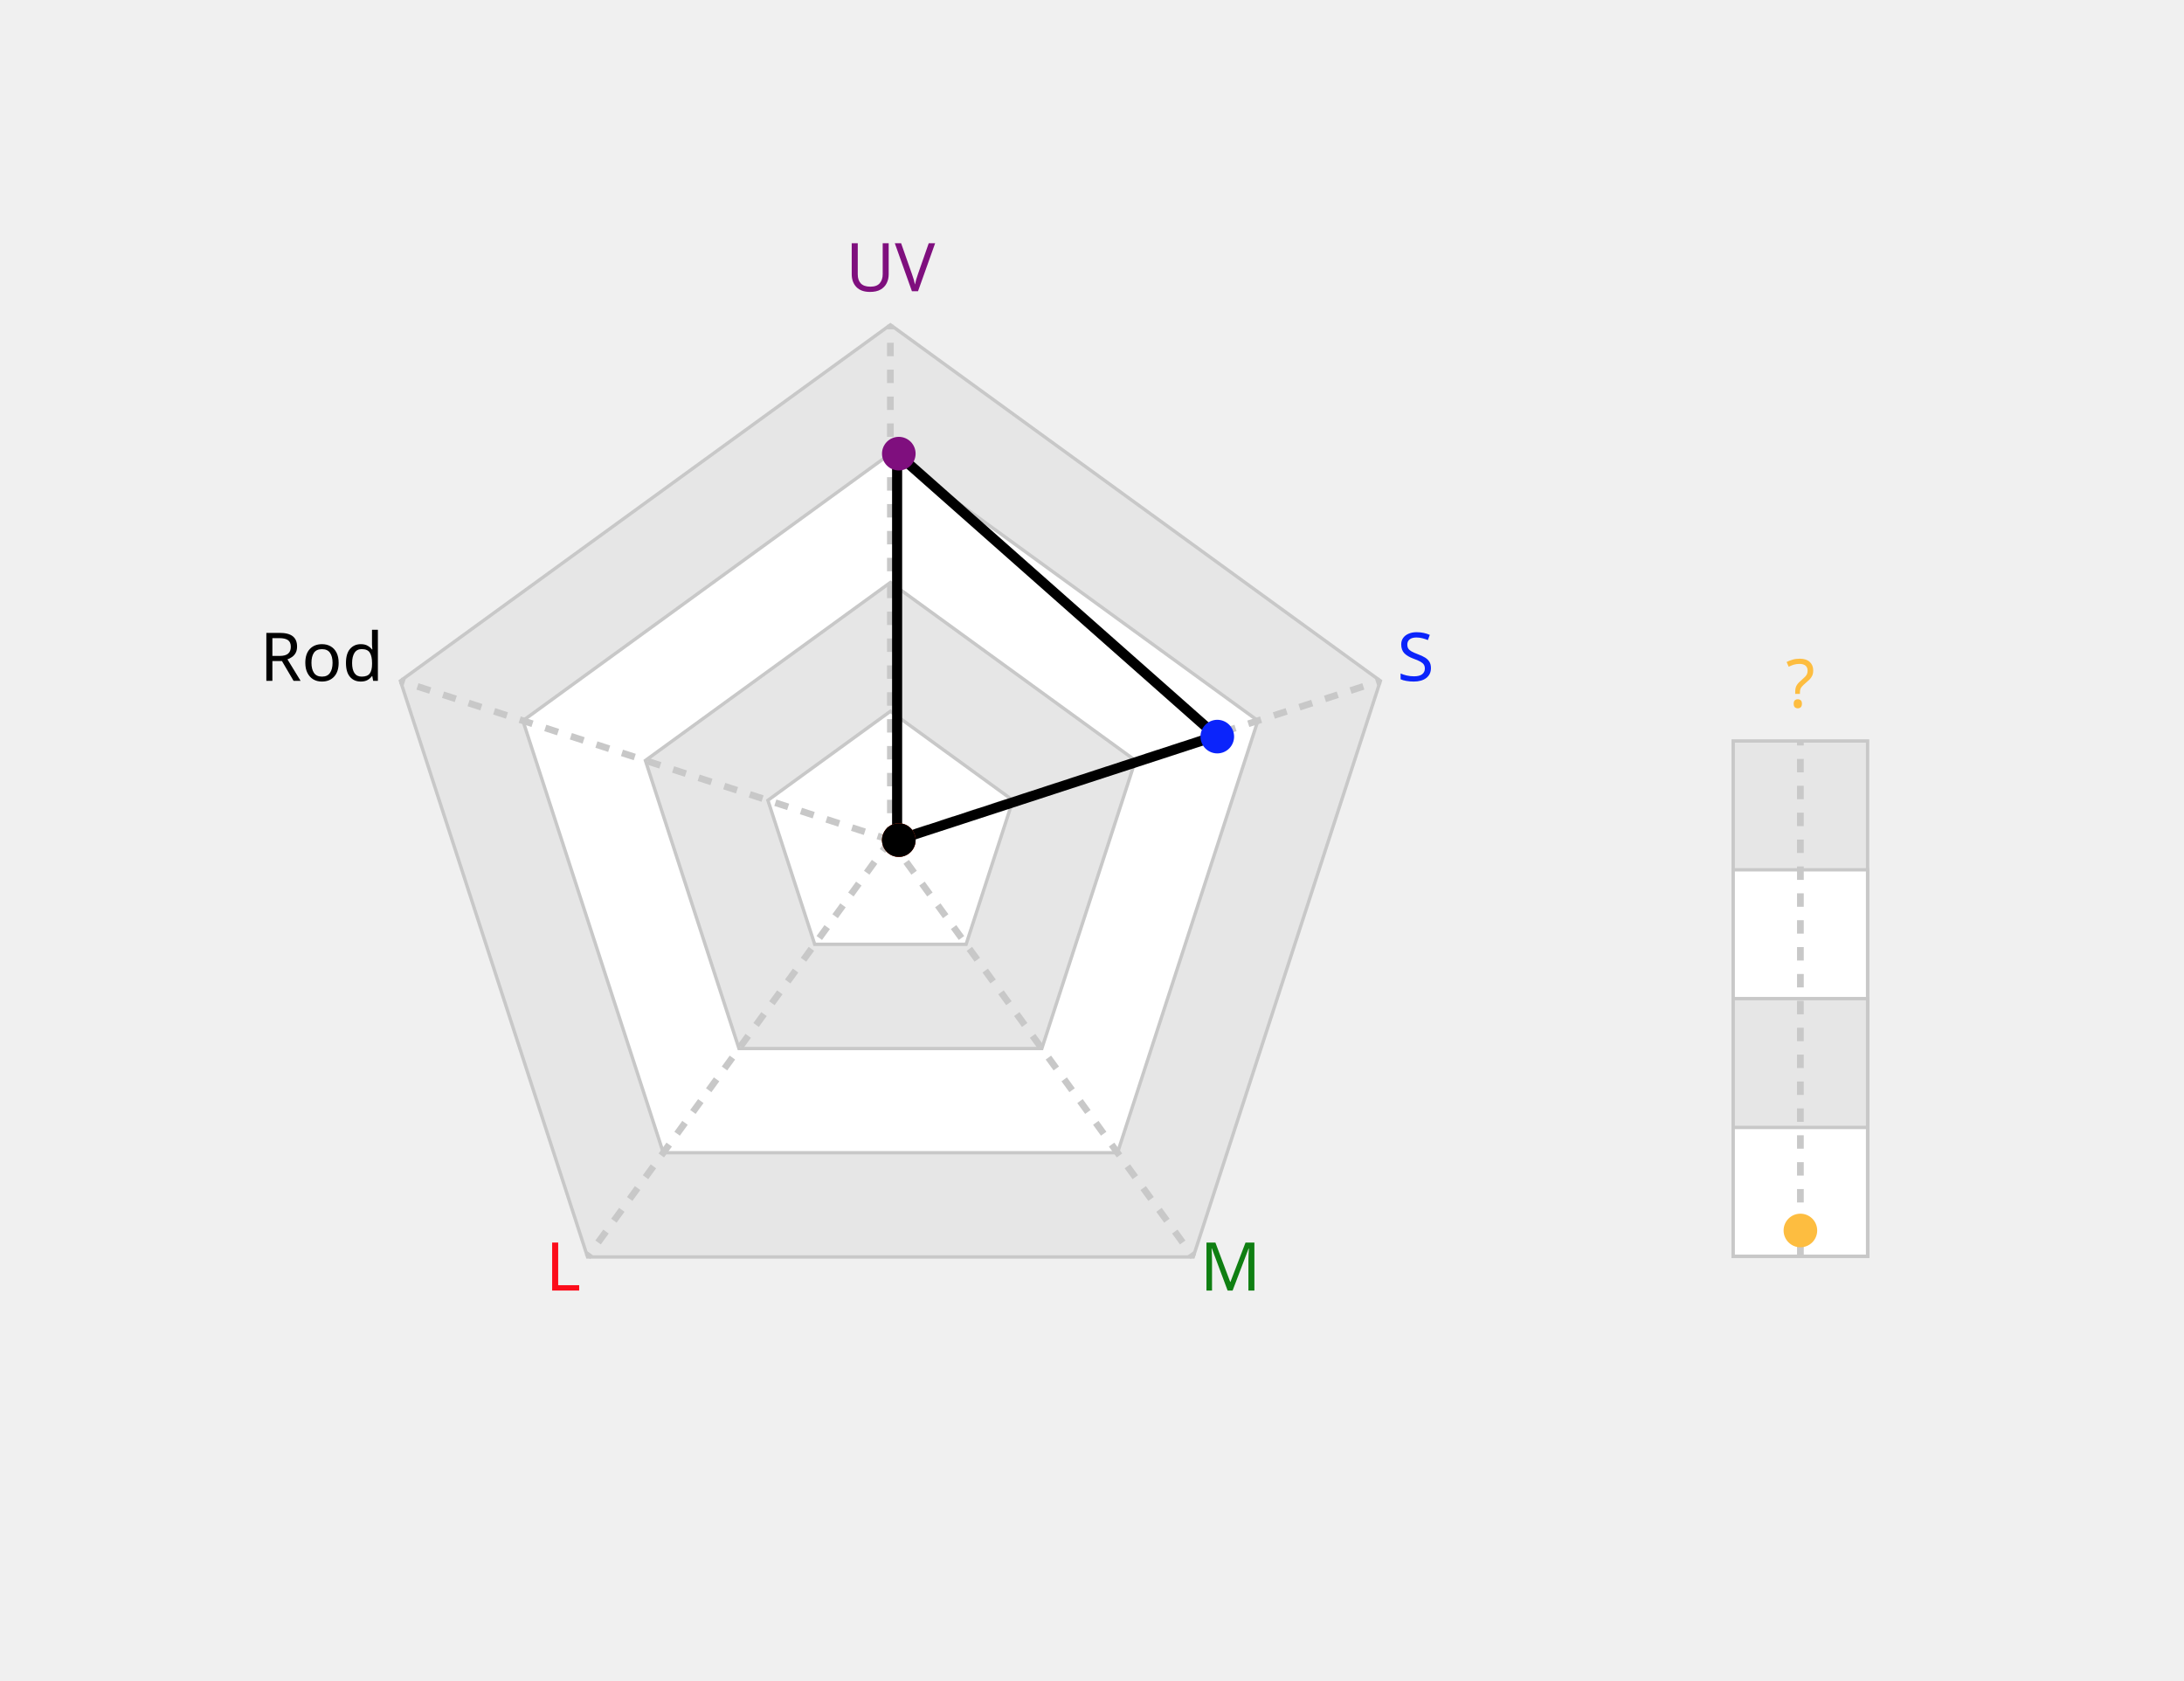
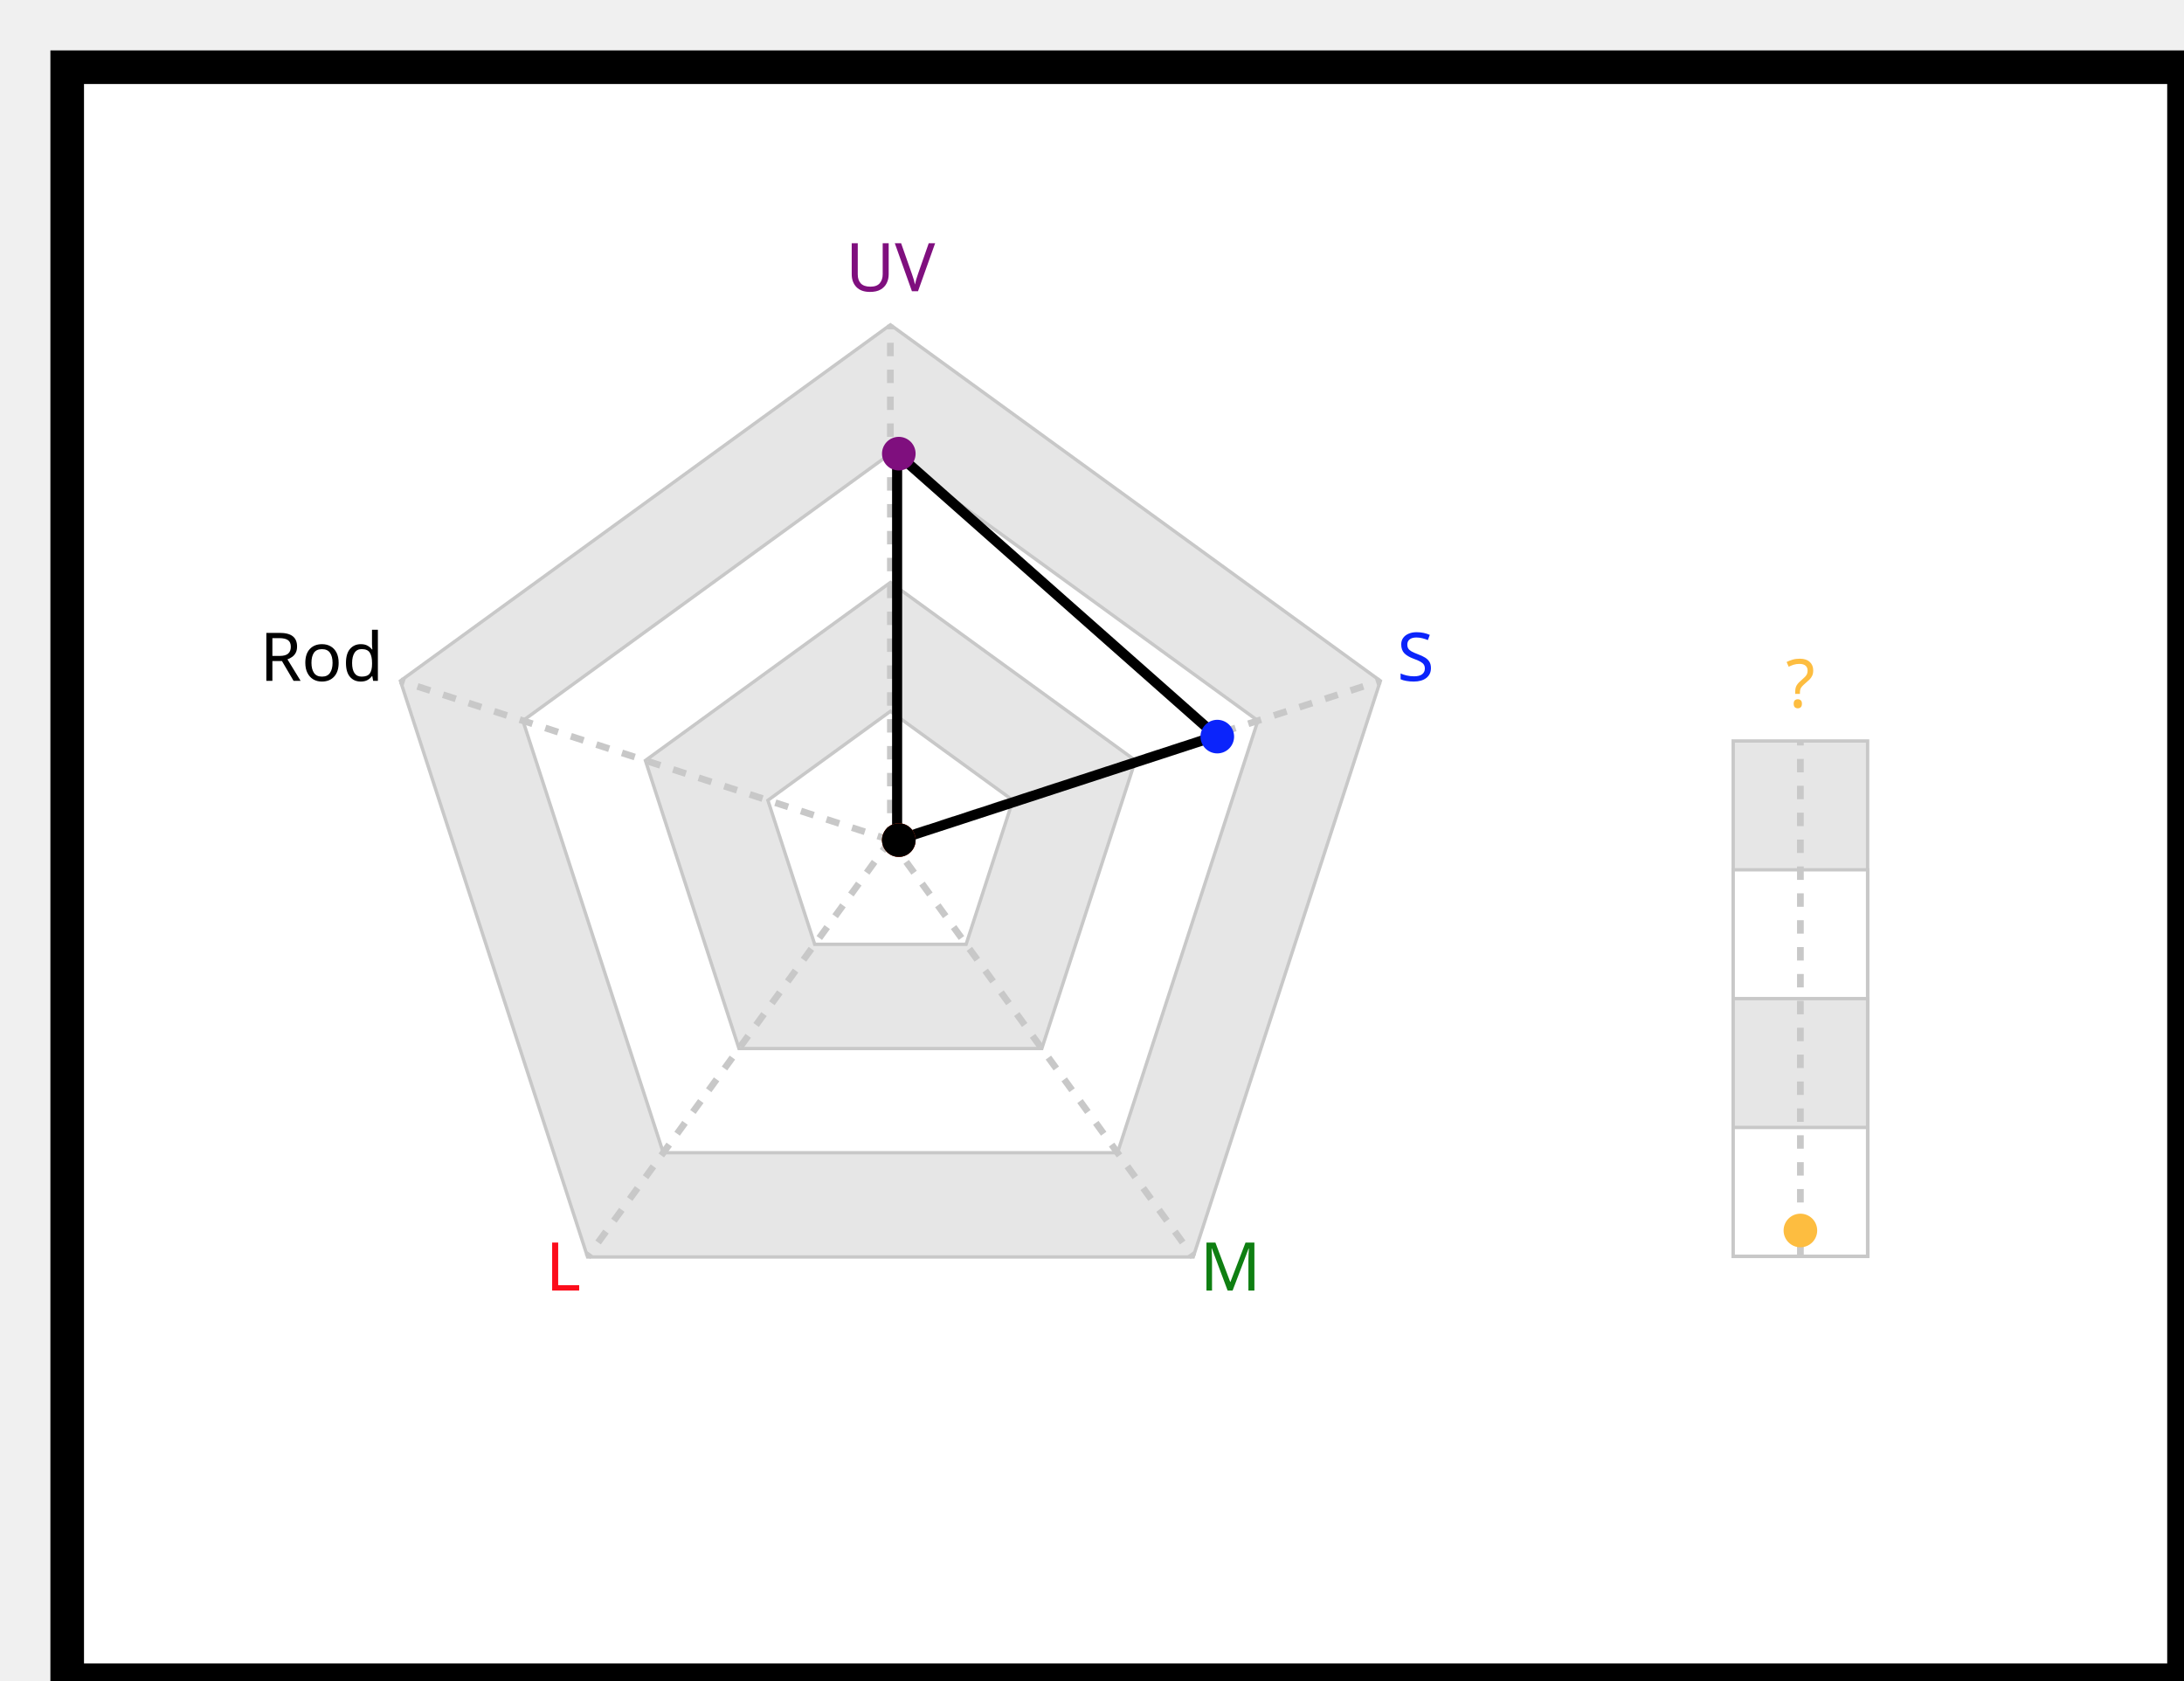
- <svg xmlns="http://www.w3.org/2000/svg" baseProfile="full" height="500" version="1.1" width="650">
+ <svg xmlns="http://www.w3.org/2000/svg" baseProfile="full" height="500" id="eel" version="1.1" width="650">
  <defs />
-   <polygon fill="rgb(230,230,230)" id="axGonMinor" points="265.0,96.667 410.829,202.617 355.127,374.049 174.873,374.049 119.171,202.617" stroke="rgb(200,200,200)" stroke-width="1" />
-   <polygon fill="rgb(255,255,255)" id="axGon" points="265.0,135.0 374.371,214.463 332.595,343.037 197.405,343.037 155.629,214.463" stroke="rgb(200,200,200)" stroke-width="1" />
-   <polygon fill="rgb(230,230,230)" id="axGonMinor" points="265.0,173.333 337.914,226.309 310.064,312.025 219.936,312.025 192.086,226.309" stroke="rgb(200,200,200)" stroke-width="1" />
-   <polygon fill="rgb(255,255,255)" id="axGon" points="265.0,211.667 301.457,238.154 287.532,281.012 242.468,281.012 228.543,238.154" stroke="rgb(200,200,200)" stroke-width="1" />
-   <rect fill="rgb(230,230,230)" height="153.333" id="zaxGonMinor" stroke="rgb(200,200,200)" stroke-width="1" width="40" x="515.833" y="220.506" />
-   <rect fill="rgb(255,255,255)" height="115.0" id="zaxGon" stroke="rgb(200,200,200)" stroke-width="1" width="40" x="515.833" y="258.839" />
-   <rect fill="rgb(230,230,230)" height="76.667" id="zaxGonMinor" stroke="rgb(200,200,200)" stroke-width="1" width="40" x="515.833" y="297.172" />
-   <rect fill="rgb(255,255,255)" height="38.333" id="zaxGon" stroke="rgb(200,200,200)" stroke-width="1" width="40" x="515.833" y="335.506" />
-   <line id="ax" stroke="rgb(200,200,200)" stroke-dasharray="4" stroke-width="2" x1="535.833" x2="535.833" y1="373.839" y2="220.506" />
+   <rect fill="white" height="480" stroke="rgb(0,0,0)" stroke-width="10" width="630" x="20" y="20" />
+   <polygon fill="rgb(230,230,230)" points="265.0,96.667 410.829,202.617 355.127,374.049 174.873,374.049 119.171,202.617" stroke="rgb(200,200,200)" stroke-width="1" />
+   <polygon fill="rgb(255,255,255)" points="265.0,135.0 374.371,214.463 332.595,343.037 197.405,343.037 155.629,214.463" stroke="rgb(200,200,200)" stroke-width="1" />
+   <polygon fill="rgb(230,230,230)" points="265.0,173.333 337.914,226.309 310.064,312.025 219.936,312.025 192.086,226.309" stroke="rgb(200,200,200)" stroke-width="1" />
+   <polygon fill="rgb(255,255,255)" points="265.0,211.667 301.457,238.154 287.532,281.012 242.468,281.012 228.543,238.154" stroke="rgb(200,200,200)" stroke-width="1" />
+   <rect fill="rgb(230,230,230)" height="153.333" stroke="rgb(200,200,200)" stroke-width="1" width="40" x="515.833" y="220.506" />
+   <rect fill="rgb(255,255,255)" height="115.0" stroke="rgb(200,200,200)" stroke-width="1" width="40" x="515.833" y="258.839" />
+   <rect fill="rgb(230,230,230)" height="76.667" stroke="rgb(200,200,200)" stroke-width="1" width="40" x="515.833" y="297.172" />
+   <rect fill="rgb(255,255,255)" height="38.333" stroke="rgb(200,200,200)" stroke-width="1" width="40" x="515.833" y="335.506" />
+   <line stroke="rgb(200,200,200)" stroke-dasharray="4" stroke-width="2" x1="535.833" x2="535.833" y1="373.839" y2="220.506" />
  <text fill="rgb(253,189,64)" font-family="sans-serif" font-size="20" text-anchor="middle" transform="translate(0,-10)" x="535.833" y="220.506">?</text>
-   <line id="ax" stroke="rgb(200,200,200)" stroke-dasharray="4" stroke-width="2" transform="rotate(0.0,265.0,250.0)" x1="265.0" x2="265.0" y1="250.0" y2="96.667" />
+   <line stroke="rgb(200,200,200)" stroke-dasharray="4" stroke-width="2" transform="rotate(0.0,265.0,250.0)" x1="265.0" x2="265.0" y1="250.0" y2="96.667" />
  <text alignment-baseline="middle" fill="rgb(127,15,126)" font-family="sans-serif" font-size="20" text-anchor="middle" transform="translate(0,-10)" x="265.0" y="96.667">UV</text>
-   <line id="ax" stroke="rgb(200,200,200)" stroke-dasharray="4" stroke-width="2" transform="rotate(72.0,265.0,250.0)" x1="265.0" x2="265.0" y1="250.0" y2="96.667" />
-   <text alignment-baseline="middle" fill="rgb(11,36,251)" font-family="sans-serif" font-size="20" text-anchor="start" transform="translate(+5,0)" x="410.829" y="202.617">S</text>
-   <line id="ax" stroke="rgb(200,200,200)" stroke-dasharray="4" stroke-width="2" transform="rotate(144.0,265.0,250.0)" x1="265.0" x2="265.0" y1="250.0" y2="96.667" />
+   <line stroke="rgb(200,200,200)" stroke-dasharray="4" stroke-width="2" transform="rotate(72.0,265.0,250.0)" x1="265.0" x2="265.0" y1="250.0" y2="96.667" />
+   <text alignment-baseline="middle" fill="rgb(11,36,251)" font-family="sans-serif" font-size="20" text-anchor="start" transform="translate(5,0)" x="410.829" y="202.617">S</text>
+   <line stroke="rgb(200,200,200)" stroke-dasharray="4" stroke-width="2" transform="rotate(144.0,265.0,250.0)" x1="265.0" x2="265.0" y1="250.0" y2="96.667" />
  <text alignment-baseline="middle" fill="rgb(15,127,18)" font-family="sans-serif" font-size="20" text-anchor="start" transform="translate(2,10)" x="355.127" y="374.049">M</text>
-   <line id="ax" stroke="rgb(200,200,200)" stroke-dasharray="4" stroke-width="2" transform="rotate(216.0,265.0,250.0)" x1="265.0" x2="265.0" y1="250.0" y2="96.667" />
+   <line stroke="rgb(200,200,200)" stroke-dasharray="4" stroke-width="2" transform="rotate(216.0,265.0,250.0)" x1="265.0" x2="265.0" y1="250.0" y2="96.667" />
  <text alignment-baseline="middle" fill="rgb(252,13,27)" font-family="sans-serif" font-size="20" text-anchor="end" transform="translate(-2,10)" x="174.873" y="374.049">L</text>
-   <line id="ax" stroke="rgb(200,200,200)" stroke-dasharray="4" stroke-width="2" transform="rotate(288.0,265.0,250.0)" x1="265.0" x2="265.0" y1="250.0" y2="96.667" />
+   <line stroke="rgb(200,200,200)" stroke-dasharray="4" stroke-width="2" transform="rotate(288.0,265.0,250.0)" x1="265.0" x2="265.0" y1="250.0" y2="96.667" />
  <text alignment-baseline="middle" fill="rgb(0,0,0)" font-family="sans-serif" font-size="20" text-anchor="end" transform="translate(-5,0)" x="119.171" y="202.617">Rod</text>
-   <path d="M267,135 L362,219 L267,250 L267,250 L267,250 Z" fill="none" id="cellGon" stroke="rgb(0,0,0)" stroke-linecap="round" stroke-opacity="1" stroke-width="3" />
-   <circle cx="267.5" cy="135.0" fill="rgb(127,15,126)" id="uDat" r="5" stroke="none" stroke-width="4" transform="rotate(0.0,267.5,250.0)" />
-   <circle cx="267.5" cy="150.333" fill="rgb(11,36,251)" id="sDat" r="5" stroke="none" stroke-width="4" transform="rotate(72.0,267.5,250.0)" />
-   <circle cx="267.5" cy="250.0" fill="rgb(15,127,18)" id="mDat" r="5" stroke="none" stroke-width="4" transform="rotate(144.0,267.5,250.0)" />
-   <circle cx="267.5" cy="250.0" fill="rgb(252,13,27)" id="lDat" r="5" stroke="none" stroke-width="4" transform="rotate(216.0,267.5,250.0)" />
-   <circle cx="267.5" cy="250.0" fill="rgb(0,0,0)" id="rDat" r="5" stroke="none" stroke-width="4" transform="rotate(288.0,267.5,250.0)" />
-   <circle cx="535.833" cy="366.172" fill="rgb(253,189,64)" id="zDat" r="5" stroke="none" stroke-width="4" transform="rotate(0,535.8333,250.0)" />
+   <path d="M267,135 L362,219 L267,250 L267,250 L267,250 Z" fill="none" stroke="rgb(0,0,0)" stroke-linecap="round" stroke-opacity="1" stroke-width="3" />
+   <circle cx="267.5" cy="135.0" fill="rgb(127,15,126)" r="5" stroke="none" stroke-width="4" transform="rotate(0.0,267.5,250.0)" />
+   <circle cx="267.5" cy="150.333" fill="rgb(11,36,251)" r="5" stroke="none" stroke-width="4" transform="rotate(72.0,267.5,250.0)" />
+   <circle cx="267.5" cy="250.0" fill="rgb(15,127,18)" r="5" stroke="none" stroke-width="4" transform="rotate(144.0,267.5,250.0)" />
+   <circle cx="267.5" cy="250.0" fill="rgb(252,13,27)" r="5" stroke="none" stroke-width="4" transform="rotate(216.0,267.5,250.0)" />
+   <circle cx="267.5" cy="250.0" fill="rgb(0,0,0)" r="5" stroke="none" stroke-width="4" transform="rotate(288.0,267.5,250.0)" />
+   <circle cx="535.833" cy="366.172" fill="rgb(253,189,64)" r="5" stroke="none" stroke-width="4" transform="rotate(0,535.8333,250.0)" />
</svg>
